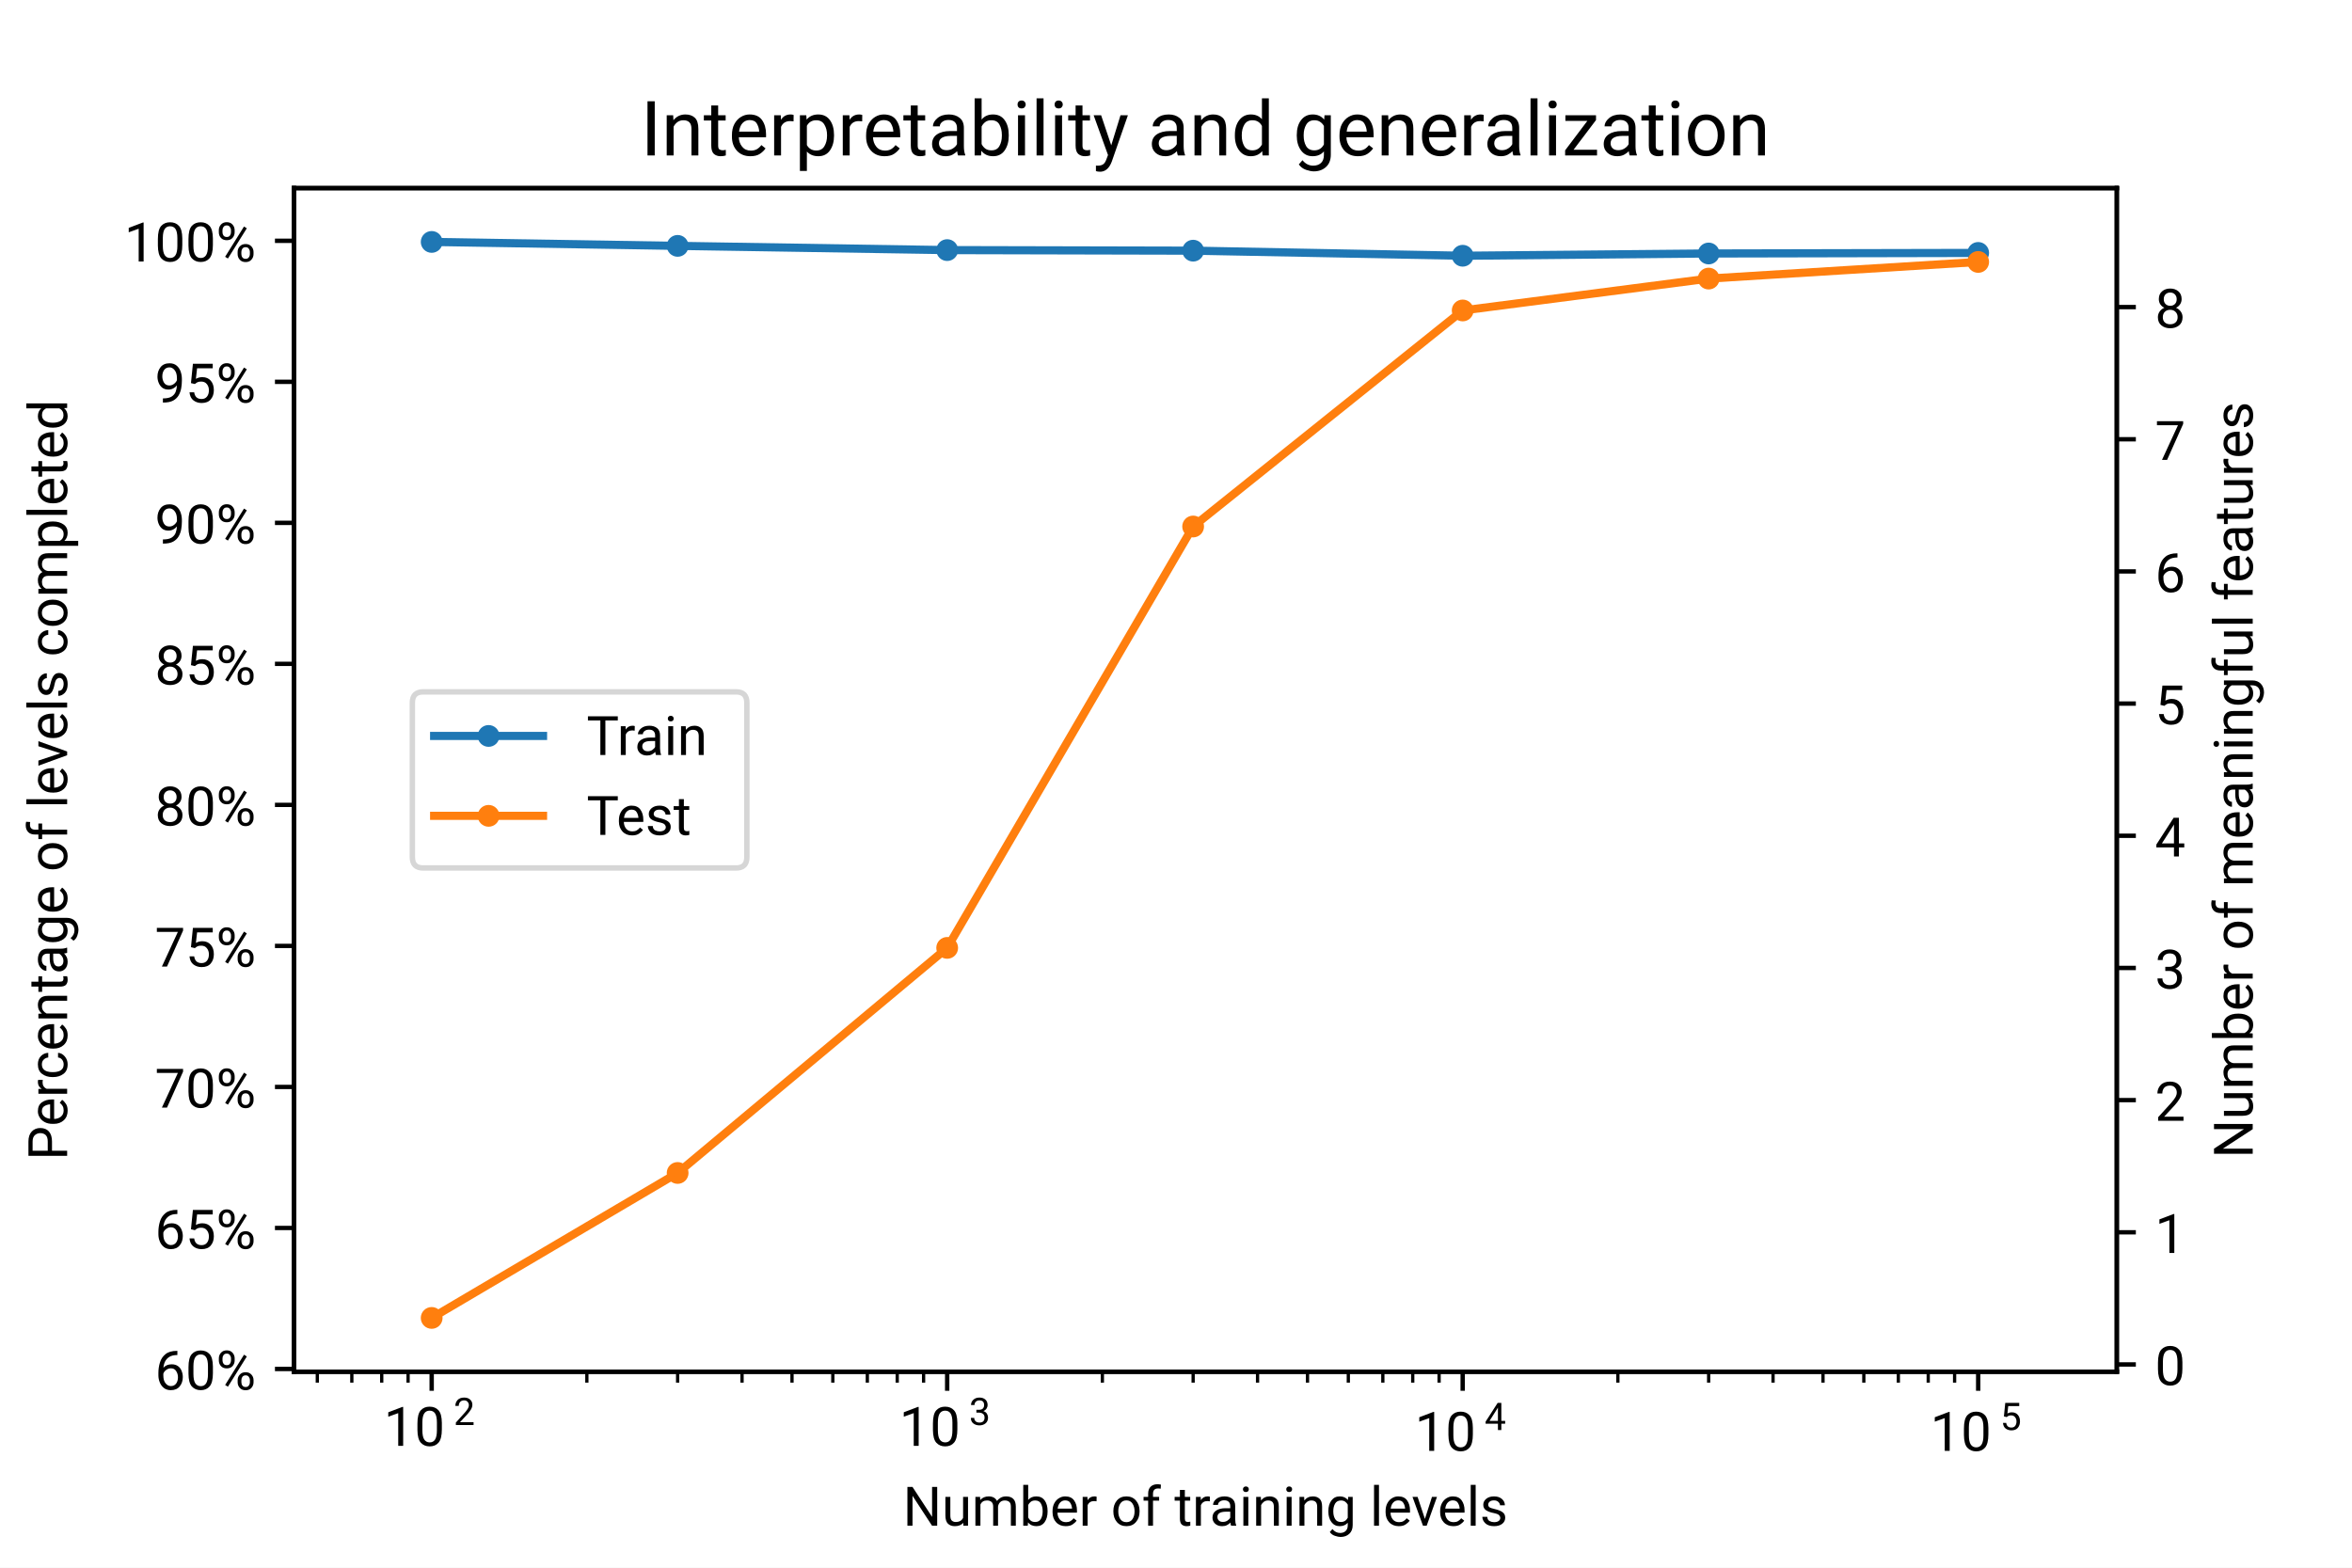
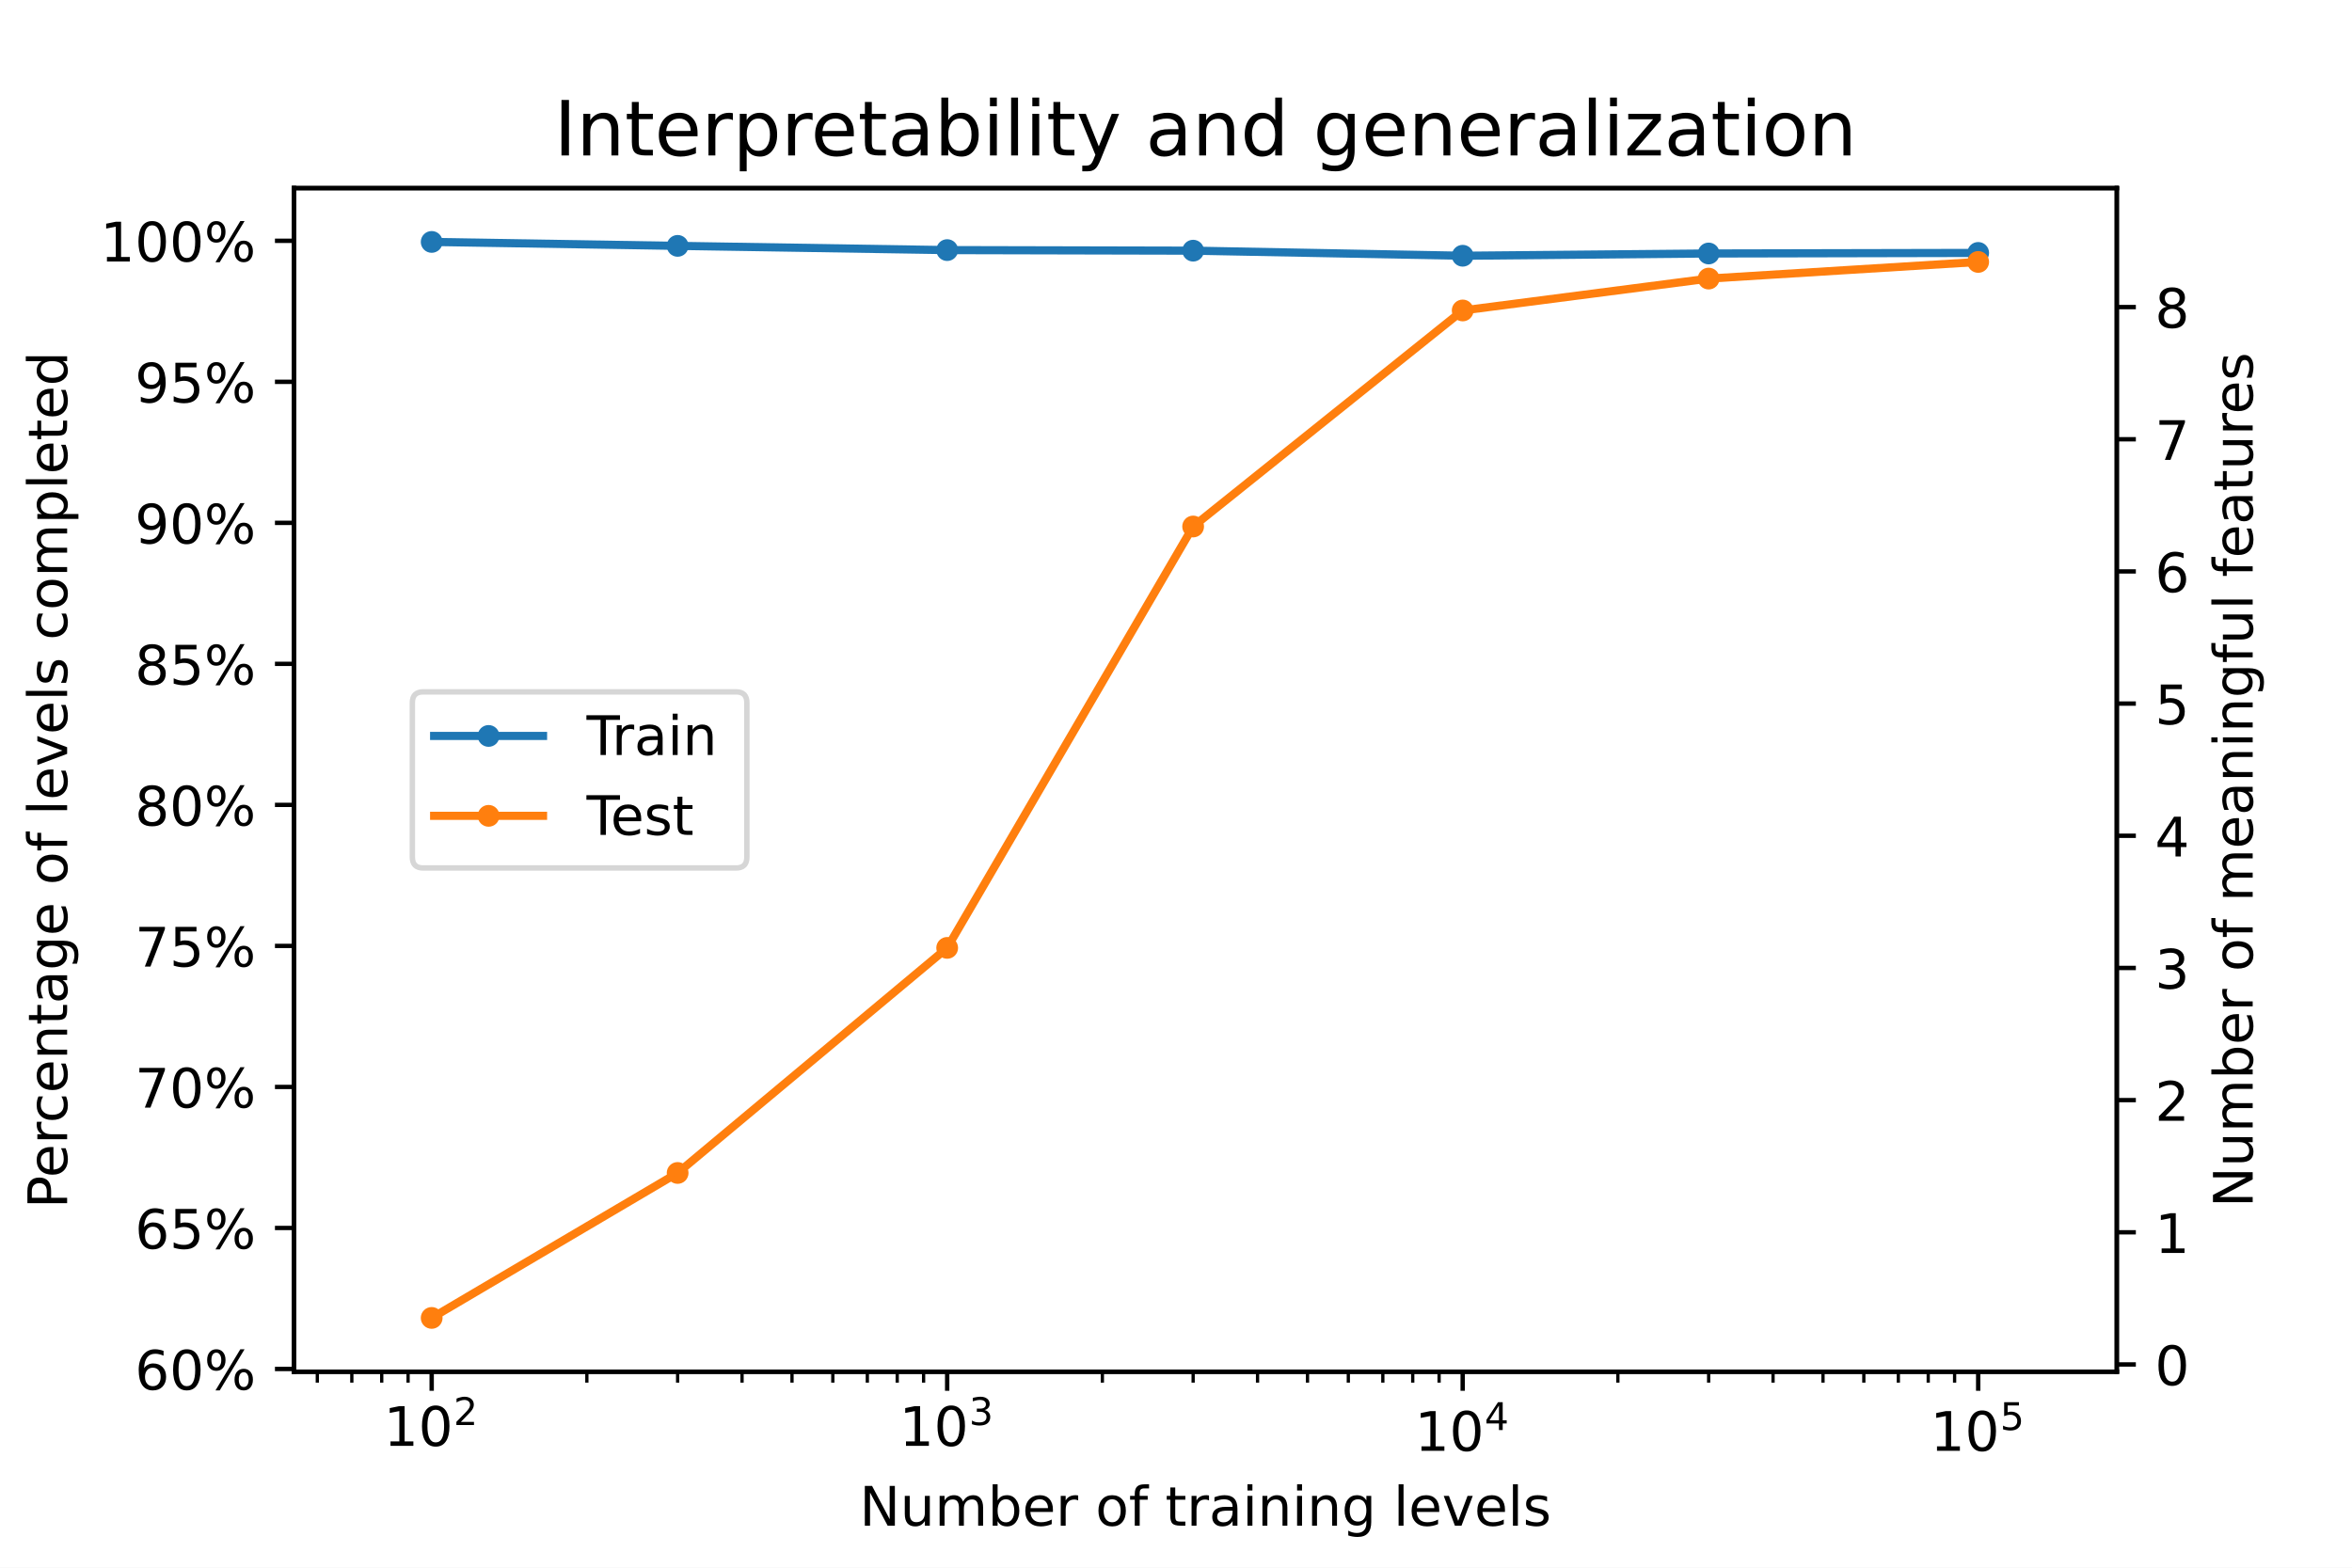
<svg xmlns="http://www.w3.org/2000/svg" xmlns:xlink="http://www.w3.org/1999/xlink" height="288pt" version="1.1" viewBox="0 0 432 288" width="432pt">
  <defs>
    <style type="text/css">
*{stroke-linecap:butt;stroke-linejoin:round;}
  </style>
  </defs>
  <g id="figure_1">
    <g id="patch_1">
      <path d="M 0 288  L 432 288  L 432 0  L 0 0  z " style="fill:#ffffff;" />
    </g>
    <g id="axes_1">
      <g id="patch_2">
        <path d="M 54 252  L 388.8 252  L 388.8 34.56  L 54 34.56  z " style="fill:#ffffff;" />
      </g>
      <g id="matplotlib.axis_1">
        <g id="xtick_1">
          <g id="line2d_1">
            <defs>
-               <path d="M 0 0  L 0 3.5  " id="m8b22ce2d89" style="stroke:#000000;stroke-width:0.8;" />
+               <path d="M 0 0  L 0 3.5  " id="mb61a79b840" style="stroke:#000000;stroke-width:0.8;" />
            </defs>
            <g>
-               <use style="stroke:#000000;stroke-width:0.8;" x="79.288" xlink:href="#m8b22ce2d89" y="252" />
+               <use style="stroke:#000000;stroke-width:0.8;" x="79.288" xlink:href="#mb61a79b840" y="252" />
            </g>
          </g>
          <g id="text_1">
            <g transform="translate(70.48802 266.5984)">
              <text>
-                 <tspan style="font-family: -apple-system, BlinkMacSystemFont, 'Segoe UI', Roboto, Oxygen, Ubuntu, Cantarell, 'Fira Sans', 'Droid Sans', 'Helvetica Neue', Arial, sans-serif;font-size:10px;font-style:book;font-weight:book;" x="0 6.362" y="-0.977">10</tspan>
-                 <tspan style="font-family: -apple-system, BlinkMacSystemFont, 'Segoe UI', Roboto, Oxygen, Ubuntu, Cantarell, 'Fira Sans', 'Droid Sans', 'Helvetica Neue', Arial, sans-serif;font-size:7px;font-style:book;font-weight:book;" x="12.82" y="-4.805">2</tspan>
+                 <tspan style="font-family:DejaVu Sans;font-size:10px;font-style:book;font-weight:book;" x="0 6.362" y="-0.977">10</tspan>
+                 <tspan style="font-family:DejaVu Sans;font-size:7px;font-style:book;font-weight:book;" x="12.82" y="-4.805">2</tspan>
              </text>
            </g>
          </g>
        </g>
        <g id="xtick_2">
          <g id="line2d_2">
            <g>
-               <use style="stroke:#000000;stroke-width:0.8;" x="173.972" xlink:href="#m8b22ce2d89" y="252" />
+               <use style="stroke:#000000;stroke-width:0.8;" x="173.972" xlink:href="#mb61a79b840" y="252" />
            </g>
          </g>
          <g id="text_2">
            <g transform="translate(165.1723 266.5984)">
              <text>
-                 <tspan style="font-family: -apple-system, BlinkMacSystemFont, 'Segoe UI', Roboto, Oxygen, Ubuntu, Cantarell, 'Fira Sans', 'Droid Sans', 'Helvetica Neue', Arial, sans-serif;font-size:10px;font-style:book;font-weight:book;" x="0 6.362" y="-0.977">10</tspan>
-                 <tspan style="font-family: -apple-system, BlinkMacSystemFont, 'Segoe UI', Roboto, Oxygen, Ubuntu, Cantarell, 'Fira Sans', 'Droid Sans', 'Helvetica Neue', Arial, sans-serif;font-size:7px;font-style:book;font-weight:book;" x="12.82" y="-4.805">3</tspan>
+                 <tspan style="font-family:DejaVu Sans;font-size:10px;font-style:book;font-weight:book;" x="0 6.362" y="-0.977">10</tspan>
+                 <tspan style="font-family:DejaVu Sans;font-size:7px;font-style:book;font-weight:book;" x="12.82" y="-4.805">3</tspan>
              </text>
            </g>
          </g>
        </g>
        <g id="xtick_3">
          <g id="line2d_3">
            <g>
-               <use style="stroke:#000000;stroke-width:0.8;" x="268.657" xlink:href="#m8b22ce2d89" y="252" />
+               <use style="stroke:#000000;stroke-width:0.8;" x="268.657" xlink:href="#mb61a79b840" y="252" />
            </g>
          </g>
          <g id="text_3">
            <g transform="translate(259.8567 266.5984)">
              <text>
-                 <tspan style="font-family: -apple-system, BlinkMacSystemFont, 'Segoe UI', Roboto, Oxygen, Ubuntu, Cantarell, 'Fira Sans', 'Droid Sans', 'Helvetica Neue', Arial, sans-serif;font-size:10px;font-style:book;font-weight:book;" x="0 6.362" y="-0.064">10</tspan>
-                 <tspan style="font-family: -apple-system, BlinkMacSystemFont, 'Segoe UI', Roboto, Oxygen, Ubuntu, Cantarell, 'Fira Sans', 'Droid Sans', 'Helvetica Neue', Arial, sans-serif;font-size:7px;font-style:book;font-weight:book;" x="12.82" y="-3.892">4</tspan>
+                 <tspan style="font-family:DejaVu Sans;font-size:10px;font-style:book;font-weight:book;" x="0 6.362" y="-0.064">10</tspan>
+                 <tspan style="font-family:DejaVu Sans;font-size:7px;font-style:book;font-weight:book;" x="12.82" y="-3.892">4</tspan>
              </text>
            </g>
          </g>
        </g>
        <g id="xtick_4">
          <g id="line2d_4">
            <g>
-               <use style="stroke:#000000;stroke-width:0.8;" x="363.341" xlink:href="#m8b22ce2d89" y="252" />
+               <use style="stroke:#000000;stroke-width:0.8;" x="363.341" xlink:href="#mb61a79b840" y="252" />
            </g>
          </g>
          <g id="text_4">
            <g transform="translate(354.541 266.5984)">
              <text>
-                 <tspan style="font-family: -apple-system, BlinkMacSystemFont, 'Segoe UI', Roboto, Oxygen, Ubuntu, Cantarell, 'Fira Sans', 'Droid Sans', 'Helvetica Neue', Arial, sans-serif;font-size:10px;font-style:book;font-weight:book;" x="0 6.362" y="-0.064">10</tspan>
-                 <tspan style="font-family: -apple-system, BlinkMacSystemFont, 'Segoe UI', Roboto, Oxygen, Ubuntu, Cantarell, 'Fira Sans', 'Droid Sans', 'Helvetica Neue', Arial, sans-serif;font-size:7px;font-style:book;font-weight:book;" x="12.82" y="-3.892">5</tspan>
+                 <tspan style="font-family:DejaVu Sans;font-size:10px;font-style:book;font-weight:book;" x="0 6.362" y="-0.064">10</tspan>
+                 <tspan style="font-family:DejaVu Sans;font-size:7px;font-style:book;font-weight:book;" x="12.82" y="-3.892">5</tspan>
              </text>
            </g>
          </g>
        </g>
        <g id="xtick_5">
          <g id="line2d_5">
            <defs>
-               <path d="M 0 0  L 0 2  " id="meaa409caab" style="stroke:#000000;stroke-width:0.6;" />
+               <path d="M 0 0  L 0 2  " id="m0217cb7e6a" style="stroke:#000000;stroke-width:0.6;" />
            </defs>
            <g>
-               <use style="stroke:#000000;stroke-width:0.6;" x="58.282" xlink:href="#meaa409caab" y="252" />
+               <use style="stroke:#000000;stroke-width:0.6;" x="58.282" xlink:href="#m0217cb7e6a" y="252" />
            </g>
          </g>
        </g>
        <g id="xtick_6">
          <g id="line2d_6">
            <g>
-               <use style="stroke:#000000;stroke-width:0.6;" x="64.621" xlink:href="#meaa409caab" y="252" />
+               <use style="stroke:#000000;stroke-width:0.6;" x="64.621" xlink:href="#m0217cb7e6a" y="252" />
            </g>
          </g>
        </g>
        <g id="xtick_7">
          <g id="line2d_7">
            <g>
-               <use style="stroke:#000000;stroke-width:0.6;" x="70.112" xlink:href="#meaa409caab" y="252" />
+               <use style="stroke:#000000;stroke-width:0.6;" x="70.112" xlink:href="#m0217cb7e6a" y="252" />
            </g>
          </g>
        </g>
        <g id="xtick_8">
          <g id="line2d_8">
            <g>
-               <use style="stroke:#000000;stroke-width:0.6;" x="74.955" xlink:href="#meaa409caab" y="252" />
+               <use style="stroke:#000000;stroke-width:0.6;" x="74.955" xlink:href="#m0217cb7e6a" y="252" />
            </g>
          </g>
        </g>
        <g id="xtick_9">
          <g id="line2d_9">
            <g>
-               <use style="stroke:#000000;stroke-width:0.6;" x="107.791" xlink:href="#meaa409caab" y="252" />
+               <use style="stroke:#000000;stroke-width:0.6;" x="107.791" xlink:href="#m0217cb7e6a" y="252" />
            </g>
          </g>
        </g>
        <g id="xtick_10">
          <g id="line2d_10">
            <g>
-               <use style="stroke:#000000;stroke-width:0.6;" x="124.464" xlink:href="#meaa409caab" y="252" />
+               <use style="stroke:#000000;stroke-width:0.6;" x="124.464" xlink:href="#m0217cb7e6a" y="252" />
            </g>
          </g>
        </g>
        <g id="xtick_11">
          <g id="line2d_11">
            <g>
-               <use style="stroke:#000000;stroke-width:0.6;" x="136.294" xlink:href="#meaa409caab" y="252" />
+               <use style="stroke:#000000;stroke-width:0.6;" x="136.294" xlink:href="#m0217cb7e6a" y="252" />
            </g>
          </g>
        </g>
        <g id="xtick_12">
          <g id="line2d_12">
            <g>
-               <use style="stroke:#000000;stroke-width:0.6;" x="145.47" xlink:href="#meaa409caab" y="252" />
+               <use style="stroke:#000000;stroke-width:0.6;" x="145.47" xlink:href="#m0217cb7e6a" y="252" />
            </g>
          </g>
        </g>
        <g id="xtick_13">
          <g id="line2d_13">
            <g>
-               <use style="stroke:#000000;stroke-width:0.6;" x="152.967" xlink:href="#meaa409caab" y="252" />
+               <use style="stroke:#000000;stroke-width:0.6;" x="152.967" xlink:href="#m0217cb7e6a" y="252" />
            </g>
          </g>
        </g>
        <g id="xtick_14">
          <g id="line2d_14">
            <g>
-               <use style="stroke:#000000;stroke-width:0.6;" x="159.306" xlink:href="#meaa409caab" y="252" />
+               <use style="stroke:#000000;stroke-width:0.6;" x="159.306" xlink:href="#m0217cb7e6a" y="252" />
            </g>
          </g>
        </g>
        <g id="xtick_15">
          <g id="line2d_15">
            <g>
-               <use style="stroke:#000000;stroke-width:0.6;" x="164.796" xlink:href="#meaa409caab" y="252" />
+               <use style="stroke:#000000;stroke-width:0.6;" x="164.796" xlink:href="#m0217cb7e6a" y="252" />
            </g>
          </g>
        </g>
        <g id="xtick_16">
          <g id="line2d_16">
            <g>
-               <use style="stroke:#000000;stroke-width:0.6;" x="169.64" xlink:href="#meaa409caab" y="252" />
+               <use style="stroke:#000000;stroke-width:0.6;" x="169.64" xlink:href="#m0217cb7e6a" y="252" />
            </g>
          </g>
        </g>
        <g id="xtick_17">
          <g id="line2d_17">
            <g>
-               <use style="stroke:#000000;stroke-width:0.6;" x="202.475" xlink:href="#meaa409caab" y="252" />
+               <use style="stroke:#000000;stroke-width:0.6;" x="202.475" xlink:href="#m0217cb7e6a" y="252" />
            </g>
          </g>
        </g>
        <g id="xtick_18">
          <g id="line2d_18">
            <g>
-               <use style="stroke:#000000;stroke-width:0.6;" x="219.148" xlink:href="#meaa409caab" y="252" />
+               <use style="stroke:#000000;stroke-width:0.6;" x="219.148" xlink:href="#m0217cb7e6a" y="252" />
            </g>
          </g>
        </g>
        <g id="xtick_19">
          <g id="line2d_19">
            <g>
-               <use style="stroke:#000000;stroke-width:0.6;" x="230.978" xlink:href="#meaa409caab" y="252" />
+               <use style="stroke:#000000;stroke-width:0.6;" x="230.978" xlink:href="#m0217cb7e6a" y="252" />
            </g>
          </g>
        </g>
        <g id="xtick_20">
          <g id="line2d_20">
            <g>
-               <use style="stroke:#000000;stroke-width:0.6;" x="240.154" xlink:href="#meaa409caab" y="252" />
+               <use style="stroke:#000000;stroke-width:0.6;" x="240.154" xlink:href="#m0217cb7e6a" y="252" />
            </g>
          </g>
        </g>
        <g id="xtick_21">
          <g id="line2d_21">
            <g>
-               <use style="stroke:#000000;stroke-width:0.6;" x="247.651" xlink:href="#meaa409caab" y="252" />
+               <use style="stroke:#000000;stroke-width:0.6;" x="247.651" xlink:href="#m0217cb7e6a" y="252" />
            </g>
          </g>
        </g>
        <g id="xtick_22">
          <g id="line2d_22">
            <g>
-               <use style="stroke:#000000;stroke-width:0.6;" x="253.99" xlink:href="#meaa409caab" y="252" />
+               <use style="stroke:#000000;stroke-width:0.6;" x="253.99" xlink:href="#m0217cb7e6a" y="252" />
            </g>
          </g>
        </g>
        <g id="xtick_23">
          <g id="line2d_23">
            <g>
-               <use style="stroke:#000000;stroke-width:0.6;" x="259.481" xlink:href="#meaa409caab" y="252" />
+               <use style="stroke:#000000;stroke-width:0.6;" x="259.481" xlink:href="#m0217cb7e6a" y="252" />
            </g>
          </g>
        </g>
        <g id="xtick_24">
          <g id="line2d_24">
            <g>
-               <use style="stroke:#000000;stroke-width:0.6;" x="264.324" xlink:href="#meaa409caab" y="252" />
+               <use style="stroke:#000000;stroke-width:0.6;" x="264.324" xlink:href="#m0217cb7e6a" y="252" />
            </g>
          </g>
        </g>
        <g id="xtick_25">
          <g id="line2d_25">
            <g>
-               <use style="stroke:#000000;stroke-width:0.6;" x="297.159" xlink:href="#meaa409caab" y="252" />
+               <use style="stroke:#000000;stroke-width:0.6;" x="297.159" xlink:href="#m0217cb7e6a" y="252" />
            </g>
          </g>
        </g>
        <g id="xtick_26">
          <g id="line2d_26">
            <g>
-               <use style="stroke:#000000;stroke-width:0.6;" x="313.833" xlink:href="#meaa409caab" y="252" />
+               <use style="stroke:#000000;stroke-width:0.6;" x="313.833" xlink:href="#m0217cb7e6a" y="252" />
            </g>
          </g>
        </g>
        <g id="xtick_27">
          <g id="line2d_27">
            <g>
-               <use style="stroke:#000000;stroke-width:0.6;" x="325.662" xlink:href="#meaa409caab" y="252" />
+               <use style="stroke:#000000;stroke-width:0.6;" x="325.662" xlink:href="#m0217cb7e6a" y="252" />
            </g>
          </g>
        </g>
        <g id="xtick_28">
          <g id="line2d_28">
            <g>
-               <use style="stroke:#000000;stroke-width:0.6;" x="334.838" xlink:href="#meaa409caab" y="252" />
+               <use style="stroke:#000000;stroke-width:0.6;" x="334.838" xlink:href="#m0217cb7e6a" y="252" />
            </g>
          </g>
        </g>
        <g id="xtick_29">
          <g id="line2d_29">
            <g>
-               <use style="stroke:#000000;stroke-width:0.6;" x="342.335" xlink:href="#meaa409caab" y="252" />
+               <use style="stroke:#000000;stroke-width:0.6;" x="342.335" xlink:href="#m0217cb7e6a" y="252" />
            </g>
          </g>
        </g>
        <g id="xtick_30">
          <g id="line2d_30">
            <g>
-               <use style="stroke:#000000;stroke-width:0.6;" x="348.674" xlink:href="#meaa409caab" y="252" />
+               <use style="stroke:#000000;stroke-width:0.6;" x="348.674" xlink:href="#m0217cb7e6a" y="252" />
            </g>
          </g>
        </g>
        <g id="xtick_31">
          <g id="line2d_31">
            <g>
-               <use style="stroke:#000000;stroke-width:0.6;" x="354.165" xlink:href="#meaa409caab" y="252" />
+               <use style="stroke:#000000;stroke-width:0.6;" x="354.165" xlink:href="#m0217cb7e6a" y="252" />
            </g>
          </g>
        </g>
        <g id="xtick_32">
          <g id="line2d_32">
            <g>
-               <use style="stroke:#000000;stroke-width:0.6;" x="359.008" xlink:href="#meaa409caab" y="252" />
+               <use style="stroke:#000000;stroke-width:0.6;" x="359.008" xlink:href="#m0217cb7e6a" y="252" />
            </g>
          </g>
        </g>
        <g id="text_5">
-           <text style="font-family: -apple-system, BlinkMacSystemFont, 'Segoe UI', Roboto, Oxygen, Ubuntu, Cantarell, 'Fira Sans', 'Droid Sans', 'Helvetica Neue', Arial, sans-serif;font-size:10px;font-style:normal;font-weight:normal;text-anchor:middle;" transform="rotate(-0, 221.4, 280.2766)" x="221.4" y="280.277">Number of training levels</text>
+           <text style="font-family:DejaVu Sans;font-size:10px;font-style:normal;font-weight:normal;text-anchor:middle;" transform="rotate(-0, 221.4, 280.2766)" x="221.4" y="280.277">Number of training levels</text>
        </g>
      </g>
      <g id="matplotlib.axis_2">
        <g id="ytick_1">
          <g id="line2d_33">
            <defs>
-               <path d="M 0 0  L -3.5 0  " id="md553b49b0f" style="stroke:#000000;stroke-width:0.8;" />
+               <path d="M 0 0  L -3.5 0  " id="mfb83b9c430" style="stroke:#000000;stroke-width:0.8;" />
            </defs>
            <g>
-               <use style="stroke:#000000;stroke-width:0.8;" x="54" xlink:href="#md553b49b0f" y="251.495" />
+               <use style="stroke:#000000;stroke-width:0.8;" x="54" xlink:href="#mfb83b9c430" y="251.495" />
            </g>
          </g>
          <g id="text_6">
-             <text style="font-family: -apple-system, BlinkMacSystemFont, 'Segoe UI', Roboto, Oxygen, Ubuntu, Cantarell, 'Fira Sans', 'Droid Sans', 'Helvetica Neue', Arial, sans-serif;font-size:10px;font-style:normal;font-weight:normal;text-anchor:end;" transform="rotate(-0, 47, 255.294)" x="47" y="255.294">60%</text>
+             <text style="font-family:DejaVu Sans;font-size:10px;font-style:normal;font-weight:normal;text-anchor:end;" transform="rotate(-0, 47, 255.294)" x="47" y="255.294">60%</text>
          </g>
        </g>
        <g id="ytick_2">
          <g id="line2d_34">
            <g>
-               <use style="stroke:#000000;stroke-width:0.8;" x="54" xlink:href="#md553b49b0f" y="225.588" />
+               <use style="stroke:#000000;stroke-width:0.8;" x="54" xlink:href="#mfb83b9c430" y="225.588" />
            </g>
          </g>
          <g id="text_7">
-             <text style="font-family: -apple-system, BlinkMacSystemFont, 'Segoe UI', Roboto, Oxygen, Ubuntu, Cantarell, 'Fira Sans', 'Droid Sans', 'Helvetica Neue', Arial, sans-serif;font-size:10px;font-style:normal;font-weight:normal;text-anchor:end;" transform="rotate(-0, 47, 229.3867)" x="47" y="229.387">65%</text>
+             <text style="font-family:DejaVu Sans;font-size:10px;font-style:normal;font-weight:normal;text-anchor:end;" transform="rotate(-0, 47, 229.3867)" x="47" y="229.387">65%</text>
          </g>
        </g>
        <g id="ytick_3">
          <g id="line2d_35">
            <g>
-               <use style="stroke:#000000;stroke-width:0.8;" x="54" xlink:href="#md553b49b0f" y="199.68" />
+               <use style="stroke:#000000;stroke-width:0.8;" x="54" xlink:href="#mfb83b9c430" y="199.68" />
            </g>
          </g>
          <g id="text_8">
-             <text style="font-family: -apple-system, BlinkMacSystemFont, 'Segoe UI', Roboto, Oxygen, Ubuntu, Cantarell, 'Fira Sans', 'Droid Sans', 'Helvetica Neue', Arial, sans-serif;font-size:10px;font-style:normal;font-weight:normal;text-anchor:end;" transform="rotate(-0, 47, 203.4794)" x="47" y="203.479">70%</text>
+             <text style="font-family:DejaVu Sans;font-size:10px;font-style:normal;font-weight:normal;text-anchor:end;" transform="rotate(-0, 47, 203.4794)" x="47" y="203.479">70%</text>
          </g>
        </g>
        <g id="ytick_4">
          <g id="line2d_36">
            <g>
-               <use style="stroke:#000000;stroke-width:0.8;" x="54" xlink:href="#md553b49b0f" y="173.773" />
+               <use style="stroke:#000000;stroke-width:0.8;" x="54" xlink:href="#mfb83b9c430" y="173.773" />
            </g>
          </g>
          <g id="text_9">
-             <text style="font-family: -apple-system, BlinkMacSystemFont, 'Segoe UI', Roboto, Oxygen, Ubuntu, Cantarell, 'Fira Sans', 'Droid Sans', 'Helvetica Neue', Arial, sans-serif;font-size:10px;font-style:normal;font-weight:normal;text-anchor:end;" transform="rotate(-0, 47, 177.5721)" x="47" y="177.572">75%</text>
+             <text style="font-family:DejaVu Sans;font-size:10px;font-style:normal;font-weight:normal;text-anchor:end;" transform="rotate(-0, 47, 177.5721)" x="47" y="177.572">75%</text>
          </g>
        </g>
        <g id="ytick_5">
          <g id="line2d_37">
            <g>
-               <use style="stroke:#000000;stroke-width:0.8;" x="54" xlink:href="#md553b49b0f" y="147.866" />
+               <use style="stroke:#000000;stroke-width:0.8;" x="54" xlink:href="#mfb83b9c430" y="147.866" />
            </g>
          </g>
          <g id="text_10">
-             <text style="font-family: -apple-system, BlinkMacSystemFont, 'Segoe UI', Roboto, Oxygen, Ubuntu, Cantarell, 'Fira Sans', 'Droid Sans', 'Helvetica Neue', Arial, sans-serif;font-size:10px;font-style:normal;font-weight:normal;text-anchor:end;" transform="rotate(-0, 47, 151.6648)" x="47" y="151.665">80%</text>
+             <text style="font-family:DejaVu Sans;font-size:10px;font-style:normal;font-weight:normal;text-anchor:end;" transform="rotate(-0, 47, 151.6648)" x="47" y="151.665">80%</text>
          </g>
        </g>
        <g id="ytick_6">
          <g id="line2d_38">
            <g>
-               <use style="stroke:#000000;stroke-width:0.8;" x="54" xlink:href="#md553b49b0f" y="121.958" />
+               <use style="stroke:#000000;stroke-width:0.8;" x="54" xlink:href="#mfb83b9c430" y="121.958" />
            </g>
          </g>
          <g id="text_11">
-             <text style="font-family: -apple-system, BlinkMacSystemFont, 'Segoe UI', Roboto, Oxygen, Ubuntu, Cantarell, 'Fira Sans', 'Droid Sans', 'Helvetica Neue', Arial, sans-serif;font-size:10px;font-style:normal;font-weight:normal;text-anchor:end;" transform="rotate(-0, 47, 125.7575)" x="47" y="125.758">85%</text>
+             <text style="font-family:DejaVu Sans;font-size:10px;font-style:normal;font-weight:normal;text-anchor:end;" transform="rotate(-0, 47, 125.7575)" x="47" y="125.758">85%</text>
          </g>
        </g>
        <g id="ytick_7">
          <g id="line2d_39">
            <g>
-               <use style="stroke:#000000;stroke-width:0.8;" x="54" xlink:href="#md553b49b0f" y="96.051" />
+               <use style="stroke:#000000;stroke-width:0.8;" x="54" xlink:href="#mfb83b9c430" y="96.051" />
            </g>
          </g>
          <g id="text_12">
-             <text style="font-family: -apple-system, BlinkMacSystemFont, 'Segoe UI', Roboto, Oxygen, Ubuntu, Cantarell, 'Fira Sans', 'Droid Sans', 'Helvetica Neue', Arial, sans-serif;font-size:10px;font-style:normal;font-weight:normal;text-anchor:end;" transform="rotate(-0, 47, 99.8502)" x="47" y="99.85">90%</text>
+             <text style="font-family:DejaVu Sans;font-size:10px;font-style:normal;font-weight:normal;text-anchor:end;" transform="rotate(-0, 47, 99.8502)" x="47" y="99.85">90%</text>
          </g>
        </g>
        <g id="ytick_8">
          <g id="line2d_40">
            <g>
-               <use style="stroke:#000000;stroke-width:0.8;" x="54" xlink:href="#md553b49b0f" y="70.144" />
+               <use style="stroke:#000000;stroke-width:0.8;" x="54" xlink:href="#mfb83b9c430" y="70.144" />
            </g>
          </g>
          <g id="text_13">
-             <text style="font-family: -apple-system, BlinkMacSystemFont, 'Segoe UI', Roboto, Oxygen, Ubuntu, Cantarell, 'Fira Sans', 'Droid Sans', 'Helvetica Neue', Arial, sans-serif;font-size:10px;font-style:normal;font-weight:normal;text-anchor:end;" transform="rotate(-0, 47, 73.9429)" x="47" y="73.943">95%</text>
+             <text style="font-family:DejaVu Sans;font-size:10px;font-style:normal;font-weight:normal;text-anchor:end;" transform="rotate(-0, 47, 73.9429)" x="47" y="73.943">95%</text>
          </g>
        </g>
        <g id="ytick_9">
          <g id="line2d_41">
            <g>
-               <use style="stroke:#000000;stroke-width:0.8;" x="54" xlink:href="#md553b49b0f" y="44.236" />
+               <use style="stroke:#000000;stroke-width:0.8;" x="54" xlink:href="#mfb83b9c430" y="44.236" />
            </g>
          </g>
          <g id="text_14">
-             <text style="font-family: -apple-system, BlinkMacSystemFont, 'Segoe UI', Roboto, Oxygen, Ubuntu, Cantarell, 'Fira Sans', 'Droid Sans', 'Helvetica Neue', Arial, sans-serif;font-size:10px;font-style:normal;font-weight:normal;text-anchor:end;" transform="rotate(-0, 47, 48.0356)" x="47" y="48.036">100%</text>
+             <text style="font-family:DejaVu Sans;font-size:10px;font-style:normal;font-weight:normal;text-anchor:end;" transform="rotate(-0, 47, 48.0356)" x="47" y="48.036">100%</text>
          </g>
        </g>
        <g id="text_15">
-           <text style="font-family: -apple-system, BlinkMacSystemFont, 'Segoe UI', Roboto, Oxygen, Ubuntu, Cantarell, 'Fira Sans', 'Droid Sans', 'Helvetica Neue', Arial, sans-serif;font-size:10px;font-style:normal;font-weight:normal;text-anchor:middle;" transform="rotate(-90, 12.33125, 143.28)" x="12.331" y="143.28">Percentage of levels completed</text>
+           <text style="font-family:DejaVu Sans;font-size:10px;font-style:normal;font-weight:normal;text-anchor:middle;" transform="rotate(-90, 12.33125, 143.28)" x="12.331" y="143.28">Percentage of levels completed</text>
        </g>
      </g>
      <g id="line2d_42">
-         <path clip-path="url(#p3d7104a36a)" d="M 79.288 44.444  L 124.464 45.169  L 173.972 45.946  L 219.148 46.05  L 268.657 46.983  L 313.833 46.568  L 363.341 46.464  " style="fill:none;stroke:#1f77b4;stroke-linecap:square;stroke-width:1.5;" />
+         <path clip-path="url(#pc56ced9039)" d="M 79.288 44.444  L 124.464 45.169  L 173.972 45.946  L 219.148 46.05  L 268.657 46.983  L 313.833 46.568  L 363.341 46.464  " style="fill:none;stroke:#1f77b4;stroke-linecap:square;stroke-width:1.5;" />
        <defs>
-           <path d="M 0 1.5  C 0.398 1.5 0.779 1.342 1.061 1.061  C 1.342 0.779 1.5 0.398 1.5 0  C 1.5 -0.398 1.342 -0.779 1.061 -1.061  C 0.779 -1.342 0.398 -1.5 0 -1.5  C -0.398 -1.5 -0.779 -1.342 -1.061 -1.061  C -1.342 -0.779 -1.5 -0.398 -1.5 0  C -1.5 0.398 -1.342 0.779 -1.061 1.061  C -0.779 1.342 -0.398 1.5 0 1.5  z " id="m8aca7d0807" style="stroke:#1f77b4;" />
+           <path d="M 0 1.5  C 0.398 1.5 0.779 1.342 1.061 1.061  C 1.342 0.779 1.5 0.398 1.5 0  C 1.5 -0.398 1.342 -0.779 1.061 -1.061  C 0.779 -1.342 0.398 -1.5 0 -1.5  C -0.398 -1.5 -0.779 -1.342 -1.061 -1.061  C -1.342 -0.779 -1.5 -0.398 -1.5 0  C -1.5 0.398 -1.342 0.779 -1.061 1.061  C -0.779 1.342 -0.398 1.5 0 1.5  z " id="m73d593442d" style="stroke:#1f77b4;" />
        </defs>
-         <g clip-path="url(#p3d7104a36a)">
-           <use style="fill:#1f77b4;stroke:#1f77b4;" x="79.288" xlink:href="#m8aca7d0807" y="44.444" />
-           <use style="fill:#1f77b4;stroke:#1f77b4;" x="124.464" xlink:href="#m8aca7d0807" y="45.169" />
-           <use style="fill:#1f77b4;stroke:#1f77b4;" x="173.972" xlink:href="#m8aca7d0807" y="45.946" />
-           <use style="fill:#1f77b4;stroke:#1f77b4;" x="219.148" xlink:href="#m8aca7d0807" y="46.05" />
-           <use style="fill:#1f77b4;stroke:#1f77b4;" x="268.657" xlink:href="#m8aca7d0807" y="46.983" />
-           <use style="fill:#1f77b4;stroke:#1f77b4;" x="313.833" xlink:href="#m8aca7d0807" y="46.568" />
-           <use style="fill:#1f77b4;stroke:#1f77b4;" x="363.341" xlink:href="#m8aca7d0807" y="46.464" />
+         <g clip-path="url(#pc56ced9039)">
+           <use style="fill:#1f77b4;stroke:#1f77b4;" x="79.288" xlink:href="#m73d593442d" y="44.444" />
+           <use style="fill:#1f77b4;stroke:#1f77b4;" x="124.464" xlink:href="#m73d593442d" y="45.169" />
+           <use style="fill:#1f77b4;stroke:#1f77b4;" x="173.972" xlink:href="#m73d593442d" y="45.946" />
+           <use style="fill:#1f77b4;stroke:#1f77b4;" x="219.148" xlink:href="#m73d593442d" y="46.05" />
+           <use style="fill:#1f77b4;stroke:#1f77b4;" x="268.657" xlink:href="#m73d593442d" y="46.983" />
+           <use style="fill:#1f77b4;stroke:#1f77b4;" x="313.833" xlink:href="#m73d593442d" y="46.568" />
+           <use style="fill:#1f77b4;stroke:#1f77b4;" x="363.341" xlink:href="#m73d593442d" y="46.464" />
        </g>
      </g>
      <g id="line2d_43">
-         <path clip-path="url(#p3d7104a36a)" d="M 79.288 242.116  L 124.464 215.484  L 173.972 174.136  L 219.148 96.725  L 268.657 57.035  L 313.833 51.18  L 363.341 48.122  " style="fill:none;stroke:#ff7f0e;stroke-linecap:square;stroke-width:1.5;" />
+         <path clip-path="url(#pc56ced9039)" d="M 79.288 242.116  L 124.464 215.484  L 173.972 174.136  L 219.148 96.725  L 268.657 57.035  L 313.833 51.18  L 363.341 48.122  " style="fill:none;stroke:#ff7f0e;stroke-linecap:square;stroke-width:1.5;" />
        <defs>
-           <path d="M 0 1.5  C 0.398 1.5 0.779 1.342 1.061 1.061  C 1.342 0.779 1.5 0.398 1.5 0  C 1.5 -0.398 1.342 -0.779 1.061 -1.061  C 0.779 -1.342 0.398 -1.5 0 -1.5  C -0.398 -1.5 -0.779 -1.342 -1.061 -1.061  C -1.342 -0.779 -1.5 -0.398 -1.5 0  C -1.5 0.398 -1.342 0.779 -1.061 1.061  C -0.779 1.342 -0.398 1.5 0 1.5  z " id="m29669b0d4f" style="stroke:#ff7f0e;" />
+           <path d="M 0 1.5  C 0.398 1.5 0.779 1.342 1.061 1.061  C 1.342 0.779 1.5 0.398 1.5 0  C 1.5 -0.398 1.342 -0.779 1.061 -1.061  C 0.779 -1.342 0.398 -1.5 0 -1.5  C -0.398 -1.5 -0.779 -1.342 -1.061 -1.061  C -1.342 -0.779 -1.5 -0.398 -1.5 0  C -1.5 0.398 -1.342 0.779 -1.061 1.061  C -0.779 1.342 -0.398 1.5 0 1.5  z " id="m71ec028f00" style="stroke:#ff7f0e;" />
        </defs>
-         <g clip-path="url(#p3d7104a36a)">
-           <use style="fill:#ff7f0e;stroke:#ff7f0e;" x="79.288" xlink:href="#m29669b0d4f" y="242.116" />
-           <use style="fill:#ff7f0e;stroke:#ff7f0e;" x="124.464" xlink:href="#m29669b0d4f" y="215.484" />
-           <use style="fill:#ff7f0e;stroke:#ff7f0e;" x="173.972" xlink:href="#m29669b0d4f" y="174.136" />
-           <use style="fill:#ff7f0e;stroke:#ff7f0e;" x="219.148" xlink:href="#m29669b0d4f" y="96.725" />
-           <use style="fill:#ff7f0e;stroke:#ff7f0e;" x="268.657" xlink:href="#m29669b0d4f" y="57.035" />
-           <use style="fill:#ff7f0e;stroke:#ff7f0e;" x="313.833" xlink:href="#m29669b0d4f" y="51.18" />
-           <use style="fill:#ff7f0e;stroke:#ff7f0e;" x="363.341" xlink:href="#m29669b0d4f" y="48.122" />
+         <g clip-path="url(#pc56ced9039)">
+           <use style="fill:#ff7f0e;stroke:#ff7f0e;" x="79.288" xlink:href="#m71ec028f00" y="242.116" />
+           <use style="fill:#ff7f0e;stroke:#ff7f0e;" x="124.464" xlink:href="#m71ec028f00" y="215.484" />
+           <use style="fill:#ff7f0e;stroke:#ff7f0e;" x="173.972" xlink:href="#m71ec028f00" y="174.136" />
+           <use style="fill:#ff7f0e;stroke:#ff7f0e;" x="219.148" xlink:href="#m71ec028f00" y="96.725" />
+           <use style="fill:#ff7f0e;stroke:#ff7f0e;" x="268.657" xlink:href="#m71ec028f00" y="57.035" />
+           <use style="fill:#ff7f0e;stroke:#ff7f0e;" x="313.833" xlink:href="#m71ec028f00" y="51.18" />
+           <use style="fill:#ff7f0e;stroke:#ff7f0e;" x="363.341" xlink:href="#m71ec028f00" y="48.122" />
        </g>
      </g>
      <g id="patch_3">
        <path d="M 54 252  L 54 34.56  " style="fill:none;stroke:#000000;stroke-linecap:square;stroke-linejoin:miter;stroke-width:0.8;" />
      </g>
      <g id="patch_4">
        <path d="M 388.8 252  L 388.8 34.56  " style="fill:none;stroke:#000000;stroke-linecap:square;stroke-linejoin:miter;stroke-width:0.8;" />
      </g>
      <g id="patch_5">
        <path d="M 54 252  L 388.8 252  " style="fill:none;stroke:#000000;stroke-linecap:square;stroke-linejoin:miter;stroke-width:0.8;" />
      </g>
      <g id="patch_6">
        <path d="M 54 34.56  L 388.8 34.56  " style="fill:none;stroke:#000000;stroke-linecap:square;stroke-linejoin:miter;stroke-width:0.8;" />
      </g>
      <g id="text_16">
-         <text style="font-family: -apple-system, BlinkMacSystemFont, 'Segoe UI', Roboto, Oxygen, Ubuntu, Cantarell, 'Fira Sans', 'Droid Sans', 'Helvetica Neue', Arial, sans-serif;font-size:14px;font-style:normal;font-weight:normal;text-anchor:middle;" transform="rotate(-0, 221.4, 28.56)" x="221.4" y="28.56">Interpretability and generalization</text>
+         <text style="font-family:DejaVu Sans;font-size:14px;font-style:normal;font-weight:normal;text-anchor:middle;" transform="rotate(-0, 221.4, 28.56)" x="221.4" y="28.56">Interpretability and generalization</text>
      </g>
      <g id="legend_1">
        <g id="patch_7">
          <path d="M 77.74 159.458  L 135.181 159.458  Q 137.181 159.458 137.181 157.458  L 137.181 129.102  Q 137.181 127.102 135.181 127.102  L 77.74 127.102  Q 75.74 127.102 75.74 129.102  L 75.74 157.458  Q 75.74 159.458 77.74 159.458  z " style="fill:#ffffff;opacity:0.8;stroke:#cccccc;stroke-linejoin:miter;" />
        </g>
        <g id="line2d_44">
          <path d="M 79.74 135.2  L 99.74 135.2  " style="fill:none;stroke:#1f77b4;stroke-linecap:square;stroke-width:1.5;" />
        </g>
        <g id="line2d_45">
          <g>
-             <use style="fill:#1f77b4;stroke:#1f77b4;" x="89.74" xlink:href="#m8aca7d0807" y="135.2" />
+             <use style="fill:#1f77b4;stroke:#1f77b4;" x="89.74" xlink:href="#m73d593442d" y="135.2" />
          </g>
        </g>
        <g id="text_17">
-           <text style="font-family: -apple-system, BlinkMacSystemFont, 'Segoe UI', Roboto, Oxygen, Ubuntu, Cantarell, 'Fira Sans', 'Droid Sans', 'Helvetica Neue', Arial, sans-serif;font-size:10px;font-style:normal;font-weight:normal;text-anchor:start;" transform="rotate(-0, 107.74, 138.7003)" x="107.74" y="138.7">Train</text>
+           <text style="font-family:DejaVu Sans;font-size:10px;font-style:normal;font-weight:normal;text-anchor:start;" transform="rotate(-0, 107.74, 138.7003)" x="107.74" y="138.7">Train</text>
        </g>
        <g id="line2d_46">
          <path d="M 79.74 149.878  L 99.74 149.878  " style="fill:none;stroke:#ff7f0e;stroke-linecap:square;stroke-width:1.5;" />
        </g>
        <g id="line2d_47">
          <g>
-             <use style="fill:#ff7f0e;stroke:#ff7f0e;" x="89.74" xlink:href="#m29669b0d4f" y="149.878" />
+             <use style="fill:#ff7f0e;stroke:#ff7f0e;" x="89.74" xlink:href="#m71ec028f00" y="149.878" />
          </g>
        </g>
        <g id="text_18">
-           <text style="font-family: -apple-system, BlinkMacSystemFont, 'Segoe UI', Roboto, Oxygen, Ubuntu, Cantarell, 'Fira Sans', 'Droid Sans', 'Helvetica Neue', Arial, sans-serif;font-size:10px;font-style:normal;font-weight:normal;text-anchor:start;" transform="rotate(-0, 107.74, 153.3784)" x="107.74" y="153.378">Test</text>
+           <text style="font-family:DejaVu Sans;font-size:10px;font-style:normal;font-weight:normal;text-anchor:start;" transform="rotate(-0, 107.74, 153.3784)" x="107.74" y="153.378">Test</text>
        </g>
      </g>
    </g>
    <g id="axes_2">
      <g id="patch_8">
-         <path clip-path="url(#p3d7104a36a)" d="M 69.218 250.665  L 89.529 250.665  L 89.529 250.665  L 69.218 250.665  z " style="fill:#2ca02c;" />
+         <path clip-path="url(#pc56ced9039)" d="M 69.218 250.665  L 89.529 250.665  L 89.529 250.665  L 69.218 250.665  z " style="fill:#2ca02c;" />
      </g>
      <g id="patch_9">
-         <path clip-path="url(#p3d7104a36a)" d="M 114.394 250.665  L 134.705 250.665  L 134.705 250.665  L 114.394 250.665  z " style="fill:#2ca02c;" />
+         <path clip-path="url(#pc56ced9039)" d="M 114.394 250.665  L 134.705 250.665  L 134.705 250.665  L 114.394 250.665  z " style="fill:#2ca02c;" />
      </g>
      <g id="patch_10">
-         <path clip-path="url(#p3d7104a36a)" d="M 163.903 250.665  L 184.213 250.665  L 184.213 250.665  L 163.903 250.665  z " style="fill:#2ca02c;" />
+         <path clip-path="url(#pc56ced9039)" d="M 163.903 250.665  L 184.213 250.665  L 184.213 250.665  L 163.903 250.665  z " style="fill:#2ca02c;" />
      </g>
      <g id="patch_11">
-         <path clip-path="url(#p3d7104a36a)" d="M 209.078 250.665  L 229.389 250.665  L 229.389 250.665  L 209.078 250.665  z " style="fill:#2ca02c;" />
+         <path clip-path="url(#pc56ced9039)" d="M 209.078 250.665  L 229.389 250.665  L 229.389 250.665  L 209.078 250.665  z " style="fill:#2ca02c;" />
      </g>
      <g id="patch_12">
-         <path clip-path="url(#p3d7104a36a)" d="M 258.587 250.665  L 278.897 250.665  L 278.897 250.665  L 258.587 250.665  z " style="fill:#2ca02c;" />
+         <path clip-path="url(#pc56ced9039)" d="M 258.587 250.665  L 278.897 250.665  L 278.897 250.665  L 258.587 250.665  z " style="fill:#2ca02c;" />
      </g>
      <g id="patch_13">
-         <path clip-path="url(#p3d7104a36a)" d="M 303.763 250.665  L 324.073 250.665  L 324.073 250.665  L 303.763 250.665  z " style="fill:#2ca02c;" />
+         <path clip-path="url(#pc56ced9039)" d="M 303.763 250.665  L 324.073 250.665  L 324.073 250.665  L 303.763 250.665  z " style="fill:#2ca02c;" />
      </g>
      <g id="patch_14">
-         <path clip-path="url(#p3d7104a36a)" d="M 353.271 250.665  L 373.582 250.665  L 373.582 250.665  L 353.271 250.665  z " style="fill:#2ca02c;" />
+         <path clip-path="url(#pc56ced9039)" d="M 353.271 250.665  L 373.582 250.665  L 373.582 250.665  L 353.271 250.665  z " style="fill:#2ca02c;" />
      </g>
      <g id="matplotlib.axis_3">
        <g id="ytick_10">
          <g id="line2d_48">
            <defs>
-               <path d="M 0 0  L 3.5 0  " id="mabdba5ec17" style="stroke:#000000;stroke-width:0.8;" />
+               <path d="M 0 0  L 3.5 0  " id="m8d054a66f8" style="stroke:#000000;stroke-width:0.8;" />
            </defs>
            <g>
-               <use style="stroke:#000000;stroke-width:0.8;" x="388.8" xlink:href="#mabdba5ec17" y="250.665" />
+               <use style="stroke:#000000;stroke-width:0.8;" x="388.8" xlink:href="#m8d054a66f8" y="250.665" />
            </g>
          </g>
          <g id="text_19">
-             <text style="font-family: -apple-system, BlinkMacSystemFont, 'Segoe UI', Roboto, Oxygen, Ubuntu, Cantarell, 'Fira Sans', 'Droid Sans', 'Helvetica Neue', Arial, sans-serif;font-size:10px;font-style:normal;font-weight:normal;text-anchor:start;" transform="rotate(-0, 395.8, 254.4637)" x="395.8" y="254.464">0</text>
+             <text style="font-family:DejaVu Sans;font-size:10px;font-style:normal;font-weight:normal;text-anchor:start;" transform="rotate(-0, 395.8, 254.4637)" x="395.8" y="254.464">0</text>
          </g>
        </g>
        <g id="ytick_11">
          <g id="line2d_49">
            <g>
-               <use style="stroke:#000000;stroke-width:0.8;" x="388.8" xlink:href="#mabdba5ec17" y="226.383" />
+               <use style="stroke:#000000;stroke-width:0.8;" x="388.8" xlink:href="#m8d054a66f8" y="226.383" />
            </g>
          </g>
          <g id="text_20">
-             <text style="font-family: -apple-system, BlinkMacSystemFont, 'Segoe UI', Roboto, Oxygen, Ubuntu, Cantarell, 'Fira Sans', 'Droid Sans', 'Helvetica Neue', Arial, sans-serif;font-size:10px;font-style:normal;font-weight:normal;text-anchor:start;" transform="rotate(-0, 395.8, 230.1823)" x="395.8" y="230.182">1</text>
+             <text style="font-family:DejaVu Sans;font-size:10px;font-style:normal;font-weight:normal;text-anchor:start;" transform="rotate(-0, 395.8, 230.1823)" x="395.8" y="230.182">1</text>
          </g>
        </g>
        <g id="ytick_12">
          <g id="line2d_50">
            <g>
-               <use style="stroke:#000000;stroke-width:0.8;" x="388.8" xlink:href="#mabdba5ec17" y="202.102" />
+               <use style="stroke:#000000;stroke-width:0.8;" x="388.8" xlink:href="#m8d054a66f8" y="202.102" />
            </g>
          </g>
          <g id="text_21">
-             <text style="font-family: -apple-system, BlinkMacSystemFont, 'Segoe UI', Roboto, Oxygen, Ubuntu, Cantarell, 'Fira Sans', 'Droid Sans', 'Helvetica Neue', Arial, sans-serif;font-size:10px;font-style:normal;font-weight:normal;text-anchor:start;" transform="rotate(-0, 395.8, 205.9009)" x="395.8" y="205.901">2</text>
+             <text style="font-family:DejaVu Sans;font-size:10px;font-style:normal;font-weight:normal;text-anchor:start;" transform="rotate(-0, 395.8, 205.9009)" x="395.8" y="205.901">2</text>
          </g>
        </g>
        <g id="ytick_13">
          <g id="line2d_51">
            <g>
-               <use style="stroke:#000000;stroke-width:0.8;" x="388.8" xlink:href="#mabdba5ec17" y="177.82" />
+               <use style="stroke:#000000;stroke-width:0.8;" x="388.8" xlink:href="#m8d054a66f8" y="177.82" />
            </g>
          </g>
          <g id="text_22">
-             <text style="font-family: -apple-system, BlinkMacSystemFont, 'Segoe UI', Roboto, Oxygen, Ubuntu, Cantarell, 'Fira Sans', 'Droid Sans', 'Helvetica Neue', Arial, sans-serif;font-size:10px;font-style:normal;font-weight:normal;text-anchor:start;" transform="rotate(-0, 395.8, 181.6195)" x="395.8" y="181.62">3</text>
+             <text style="font-family:DejaVu Sans;font-size:10px;font-style:normal;font-weight:normal;text-anchor:start;" transform="rotate(-0, 395.8, 181.6195)" x="395.8" y="181.62">3</text>
          </g>
        </g>
        <g id="ytick_14">
          <g id="line2d_52">
            <g>
-               <use style="stroke:#000000;stroke-width:0.8;" x="388.8" xlink:href="#mabdba5ec17" y="153.539" />
+               <use style="stroke:#000000;stroke-width:0.8;" x="388.8" xlink:href="#m8d054a66f8" y="153.539" />
            </g>
          </g>
          <g id="text_23">
-             <text style="font-family: -apple-system, BlinkMacSystemFont, 'Segoe UI', Roboto, Oxygen, Ubuntu, Cantarell, 'Fira Sans', 'Droid Sans', 'Helvetica Neue', Arial, sans-serif;font-size:10px;font-style:normal;font-weight:normal;text-anchor:start;" transform="rotate(-0, 395.8, 157.3381)" x="395.8" y="157.338">4</text>
+             <text style="font-family:DejaVu Sans;font-size:10px;font-style:normal;font-weight:normal;text-anchor:start;" transform="rotate(-0, 395.8, 157.3381)" x="395.8" y="157.338">4</text>
          </g>
        </g>
        <g id="ytick_15">
          <g id="line2d_53">
            <g>
-               <use style="stroke:#000000;stroke-width:0.8;" x="388.8" xlink:href="#mabdba5ec17" y="129.257" />
+               <use style="stroke:#000000;stroke-width:0.8;" x="388.8" xlink:href="#m8d054a66f8" y="129.257" />
            </g>
          </g>
          <g id="text_24">
-             <text style="font-family: -apple-system, BlinkMacSystemFont, 'Segoe UI', Roboto, Oxygen, Ubuntu, Cantarell, 'Fira Sans', 'Droid Sans', 'Helvetica Neue', Arial, sans-serif;font-size:10px;font-style:normal;font-weight:normal;text-anchor:start;" transform="rotate(-0, 395.8, 133.0567)" x="395.8" y="133.057">5</text>
+             <text style="font-family:DejaVu Sans;font-size:10px;font-style:normal;font-weight:normal;text-anchor:start;" transform="rotate(-0, 395.8, 133.0567)" x="395.8" y="133.057">5</text>
          </g>
        </g>
        <g id="ytick_16">
          <g id="line2d_54">
            <g>
-               <use style="stroke:#000000;stroke-width:0.8;" x="388.8" xlink:href="#mabdba5ec17" y="104.976" />
+               <use style="stroke:#000000;stroke-width:0.8;" x="388.8" xlink:href="#m8d054a66f8" y="104.976" />
            </g>
          </g>
          <g id="text_25">
-             <text style="font-family: -apple-system, BlinkMacSystemFont, 'Segoe UI', Roboto, Oxygen, Ubuntu, Cantarell, 'Fira Sans', 'Droid Sans', 'Helvetica Neue', Arial, sans-serif;font-size:10px;font-style:normal;font-weight:normal;text-anchor:start;" transform="rotate(-0, 395.8, 108.7753)" x="395.8" y="108.775">6</text>
+             <text style="font-family:DejaVu Sans;font-size:10px;font-style:normal;font-weight:normal;text-anchor:start;" transform="rotate(-0, 395.8, 108.7753)" x="395.8" y="108.775">6</text>
          </g>
        </g>
        <g id="ytick_17">
          <g id="line2d_55">
            <g>
-               <use style="stroke:#000000;stroke-width:0.8;" x="388.8" xlink:href="#mabdba5ec17" y="80.695" />
+               <use style="stroke:#000000;stroke-width:0.8;" x="388.8" xlink:href="#m8d054a66f8" y="80.695" />
            </g>
          </g>
          <g id="text_26">
-             <text style="font-family: -apple-system, BlinkMacSystemFont, 'Segoe UI', Roboto, Oxygen, Ubuntu, Cantarell, 'Fira Sans', 'Droid Sans', 'Helvetica Neue', Arial, sans-serif;font-size:10px;font-style:normal;font-weight:normal;text-anchor:start;" transform="rotate(-0, 395.8, 84.49389)" x="395.8" y="84.494">7</text>
+             <text style="font-family:DejaVu Sans;font-size:10px;font-style:normal;font-weight:normal;text-anchor:start;" transform="rotate(-0, 395.8, 84.49389)" x="395.8" y="84.494">7</text>
          </g>
        </g>
        <g id="ytick_18">
          <g id="line2d_56">
            <g>
-               <use style="stroke:#000000;stroke-width:0.8;" x="388.8" xlink:href="#mabdba5ec17" y="56.413" />
+               <use style="stroke:#000000;stroke-width:0.8;" x="388.8" xlink:href="#m8d054a66f8" y="56.413" />
            </g>
          </g>
          <g id="text_27">
-             <text style="font-family: -apple-system, BlinkMacSystemFont, 'Segoe UI', Roboto, Oxygen, Ubuntu, Cantarell, 'Fira Sans', 'Droid Sans', 'Helvetica Neue', Arial, sans-serif;font-size:10px;font-style:normal;font-weight:normal;text-anchor:start;" transform="rotate(-0, 395.8, 60.21249)" x="395.8" y="60.212">8</text>
+             <text style="font-family:DejaVu Sans;font-size:10px;font-style:normal;font-weight:normal;text-anchor:start;" transform="rotate(-0, 395.8, 60.21249)" x="395.8" y="60.212">8</text>
          </g>
        </g>
        <g id="text_28">
-           <text style="font-family: -apple-system, BlinkMacSystemFont, 'Segoe UI', Roboto, Oxygen, Ubuntu, Cantarell, 'Fira Sans', 'Droid Sans', 'Helvetica Neue', Arial, sans-serif;font-size:10px;font-style:normal;font-weight:normal;text-anchor:middle;" transform="rotate(-90, 413.7609, 143.28)" x="413.761" y="143.28">Number of meaningful features</text>
+           <text style="font-family:DejaVu Sans;font-size:10px;font-style:normal;font-weight:normal;text-anchor:middle;" transform="rotate(-90, 413.7609, 143.28)" x="413.761" y="143.28">Number of meaningful features</text>
        </g>
      </g>
      <g id="patch_15">
        <path d="M 54 252  L 54 34.56  " style="fill:none;stroke:#000000;stroke-linecap:square;stroke-linejoin:miter;stroke-width:0.8;" />
      </g>
      <g id="patch_16">
        <path d="M 388.8 252  L 388.8 34.56  " style="fill:none;stroke:#000000;stroke-linecap:square;stroke-linejoin:miter;stroke-width:0.8;" />
      </g>
      <g id="patch_17">
        <path d="M 54 252  L 388.8 252  " style="fill:none;stroke:#000000;stroke-linecap:square;stroke-linejoin:miter;stroke-width:0.8;" />
      </g>
      <g id="patch_18">
        <path d="M 54 34.56  L 388.8 34.56  " style="fill:none;stroke:#000000;stroke-linecap:square;stroke-linejoin:miter;stroke-width:0.8;" />
      </g>
    </g>
  </g>
  <defs>
-     <clipPath id="p3d7104a36a">
+     <clipPath id="pc56ced9039">
      <rect height="217.44" width="334.8" x="54" y="34.56" />
    </clipPath>
  </defs>
</svg>
